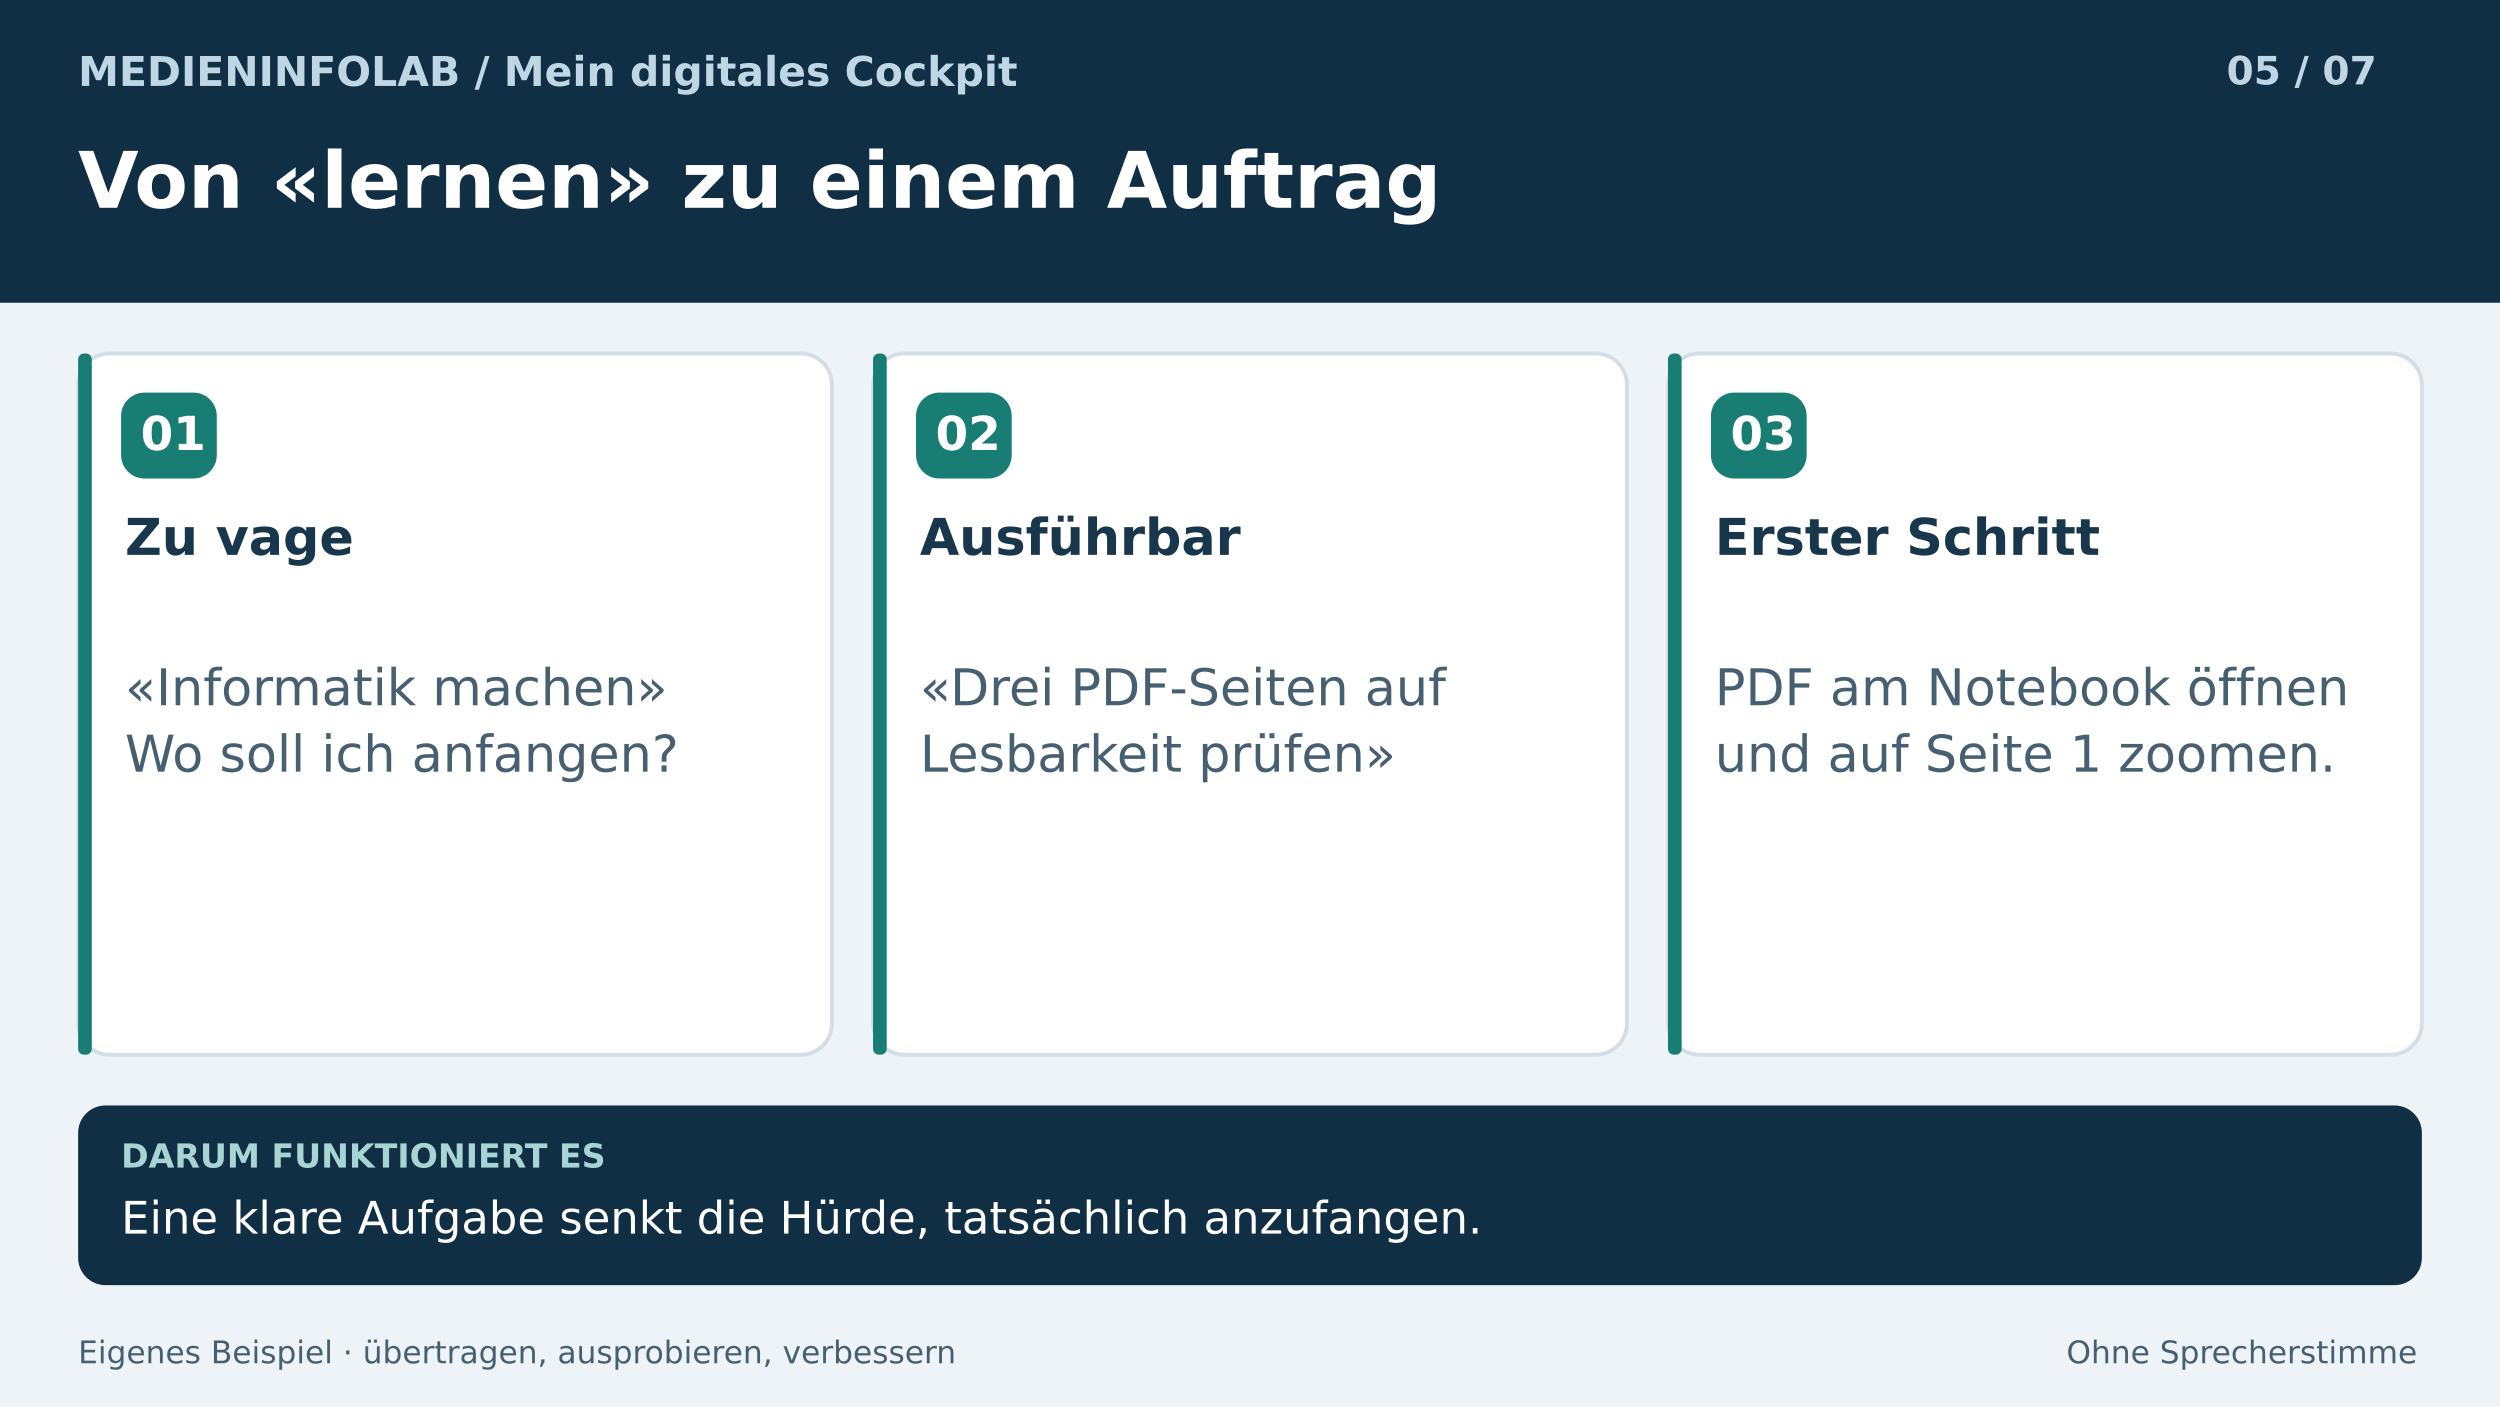
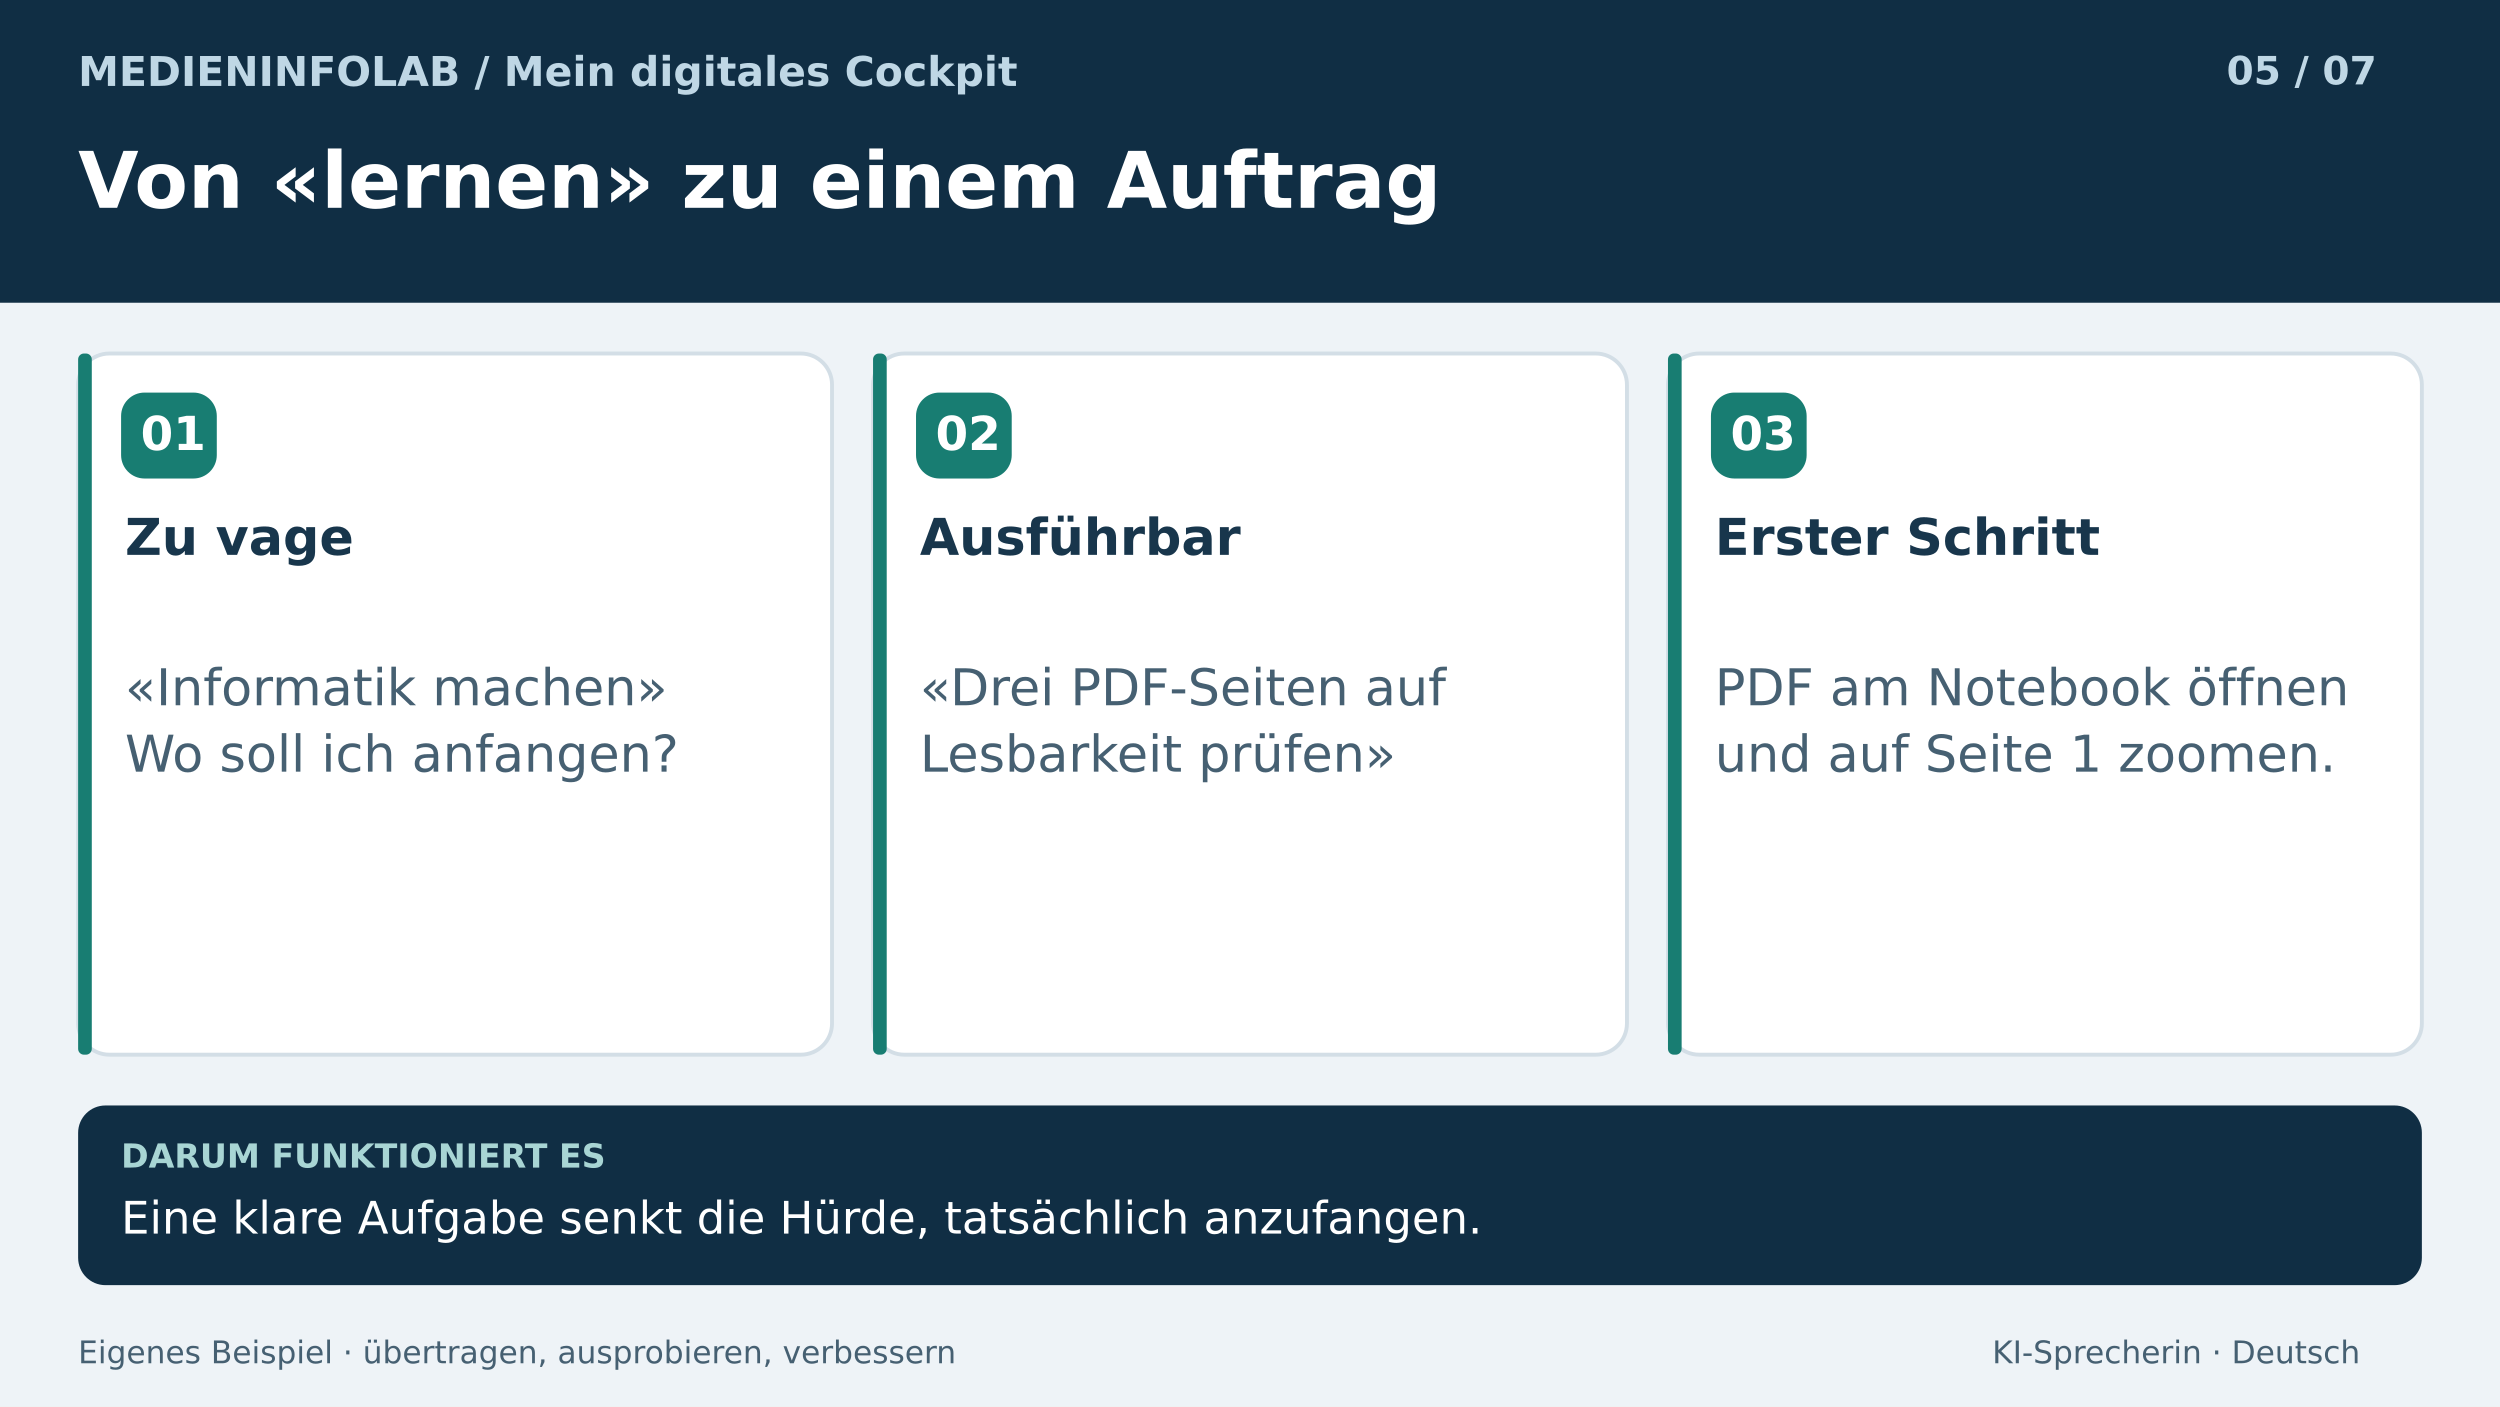
<svg xmlns="http://www.w3.org/2000/svg" viewBox="0 0 1280 720" role="img">
  <rect width="1280" height="720" fill="#eef3f7" />
  <rect x="0" y="0" width="1280" height="155" rx="0" fill="#102e44" />
  <text x="40" y="44.0" font-family="DejaVu Sans,Arial,sans-serif" font-size="21" font-weight="700" fill="#bfd7e5">MEDIENINFOLAB  /  Mein digitales Cockpit</text>
  <text x="1140" y="43.2" font-family="DejaVu Sans,Arial,sans-serif" font-size="20" font-weight="700" fill="#bfd7e5">05 / 07</text>
  <text x="40" y="106.4" font-family="DejaVu Sans,Arial,sans-serif" font-size="40" font-weight="700" fill="#ffffff">Von «lernen» zu einem Auftrag</text>
  <rect x="40" y="181" width="386" height="359" rx="16" fill="#ffffff" stroke="#d3dee6" stroke-width="2" />
  <rect x="40" y="181" width="7" height="359" rx="3" fill="#187d72" />
  <rect x="62" y="201" width="49" height="44" rx="12" fill="#187d72" />
  <text x="72" y="230.4" font-family="DejaVu Sans,Arial,sans-serif" font-size="24" font-weight="700" fill="#ffffff">01</text>
  <text x="64" y="284.1" font-family="DejaVu Sans,Arial,sans-serif" font-size="26" font-weight="700" fill="#18364c">Zu vage</text>
  <text x="64" y="361.1" font-family="DejaVu Sans,Arial,sans-serif" font-size="26" font-weight="400" fill="#466072">«Informatik machen»</text>
  <text x="64" y="395.1" font-family="DejaVu Sans,Arial,sans-serif" font-size="26" font-weight="400" fill="#466072">Wo soll ich anfangen?</text>
  <rect x="447" y="181" width="386" height="359" rx="16" fill="#ffffff" stroke="#d3dee6" stroke-width="2" />
  <rect x="447" y="181" width="7" height="359" rx="3" fill="#187d72" />
  <rect x="469" y="201" width="49" height="44" rx="12" fill="#187d72" />
  <text x="479" y="230.4" font-family="DejaVu Sans,Arial,sans-serif" font-size="24" font-weight="700" fill="#ffffff">02</text>
  <text x="471" y="284.1" font-family="DejaVu Sans,Arial,sans-serif" font-size="26" font-weight="700" fill="#18364c">Ausführbar</text>
  <text x="471" y="361.1" font-family="DejaVu Sans,Arial,sans-serif" font-size="26" font-weight="400" fill="#466072">«Drei PDF-Seiten auf</text>
  <text x="471" y="395.1" font-family="DejaVu Sans,Arial,sans-serif" font-size="26" font-weight="400" fill="#466072">Lesbarkeit prüfen»</text>
  <rect x="854" y="181" width="386" height="359" rx="16" fill="#ffffff" stroke="#d3dee6" stroke-width="2" />
  <rect x="854" y="181" width="7" height="359" rx="3" fill="#187d72" />
  <rect x="876" y="201" width="49" height="44" rx="12" fill="#187d72" />
  <text x="886" y="230.4" font-family="DejaVu Sans,Arial,sans-serif" font-size="24" font-weight="700" fill="#ffffff">03</text>
  <text x="878" y="284.1" font-family="DejaVu Sans,Arial,sans-serif" font-size="26" font-weight="700" fill="#18364c">Erster Schritt</text>
  <text x="878" y="361.1" font-family="DejaVu Sans,Arial,sans-serif" font-size="26" font-weight="400" fill="#466072">PDF am Notebook öffnen</text>
  <text x="878" y="395.1" font-family="DejaVu Sans,Arial,sans-serif" font-size="26" font-weight="400" fill="#466072">und auf Seite 1 zoomen.</text>
  <rect x="40" y="566" width="1200" height="92" rx="14" fill="#102e44" />
  <text x="62" y="597.8" font-family="DejaVu Sans,Arial,sans-serif" font-size="17" font-weight="700" fill="#a8d5d4">DARUM FUNKTIONIERT ES</text>
  <text x="62" y="631.6" font-family="DejaVu Sans,Arial,sans-serif" font-size="23" font-weight="400" fill="#ffffff">Eine klare Aufgabe senkt die Hürde, tatsächlich anzufangen.</text>
  <text x="40" y="698.0" font-family="DejaVu Sans,Arial,sans-serif" font-size="16" font-weight="400" fill="#466072">Eigenes Beispiel · übertragen, ausprobieren, verbessern</text>
-   <text x="1058" y="698.0" font-family="DejaVu Sans,Arial,sans-serif" font-size="16" font-weight="400" fill="#466072">Ohne Sprecherstimme</text>
+   <text x="1020" y="698.0" font-family="DejaVu Sans,Arial,sans-serif" font-size="16" font-weight="400" fill="#466072">KI-Sprecherin · Deutsch</text>
</svg>
